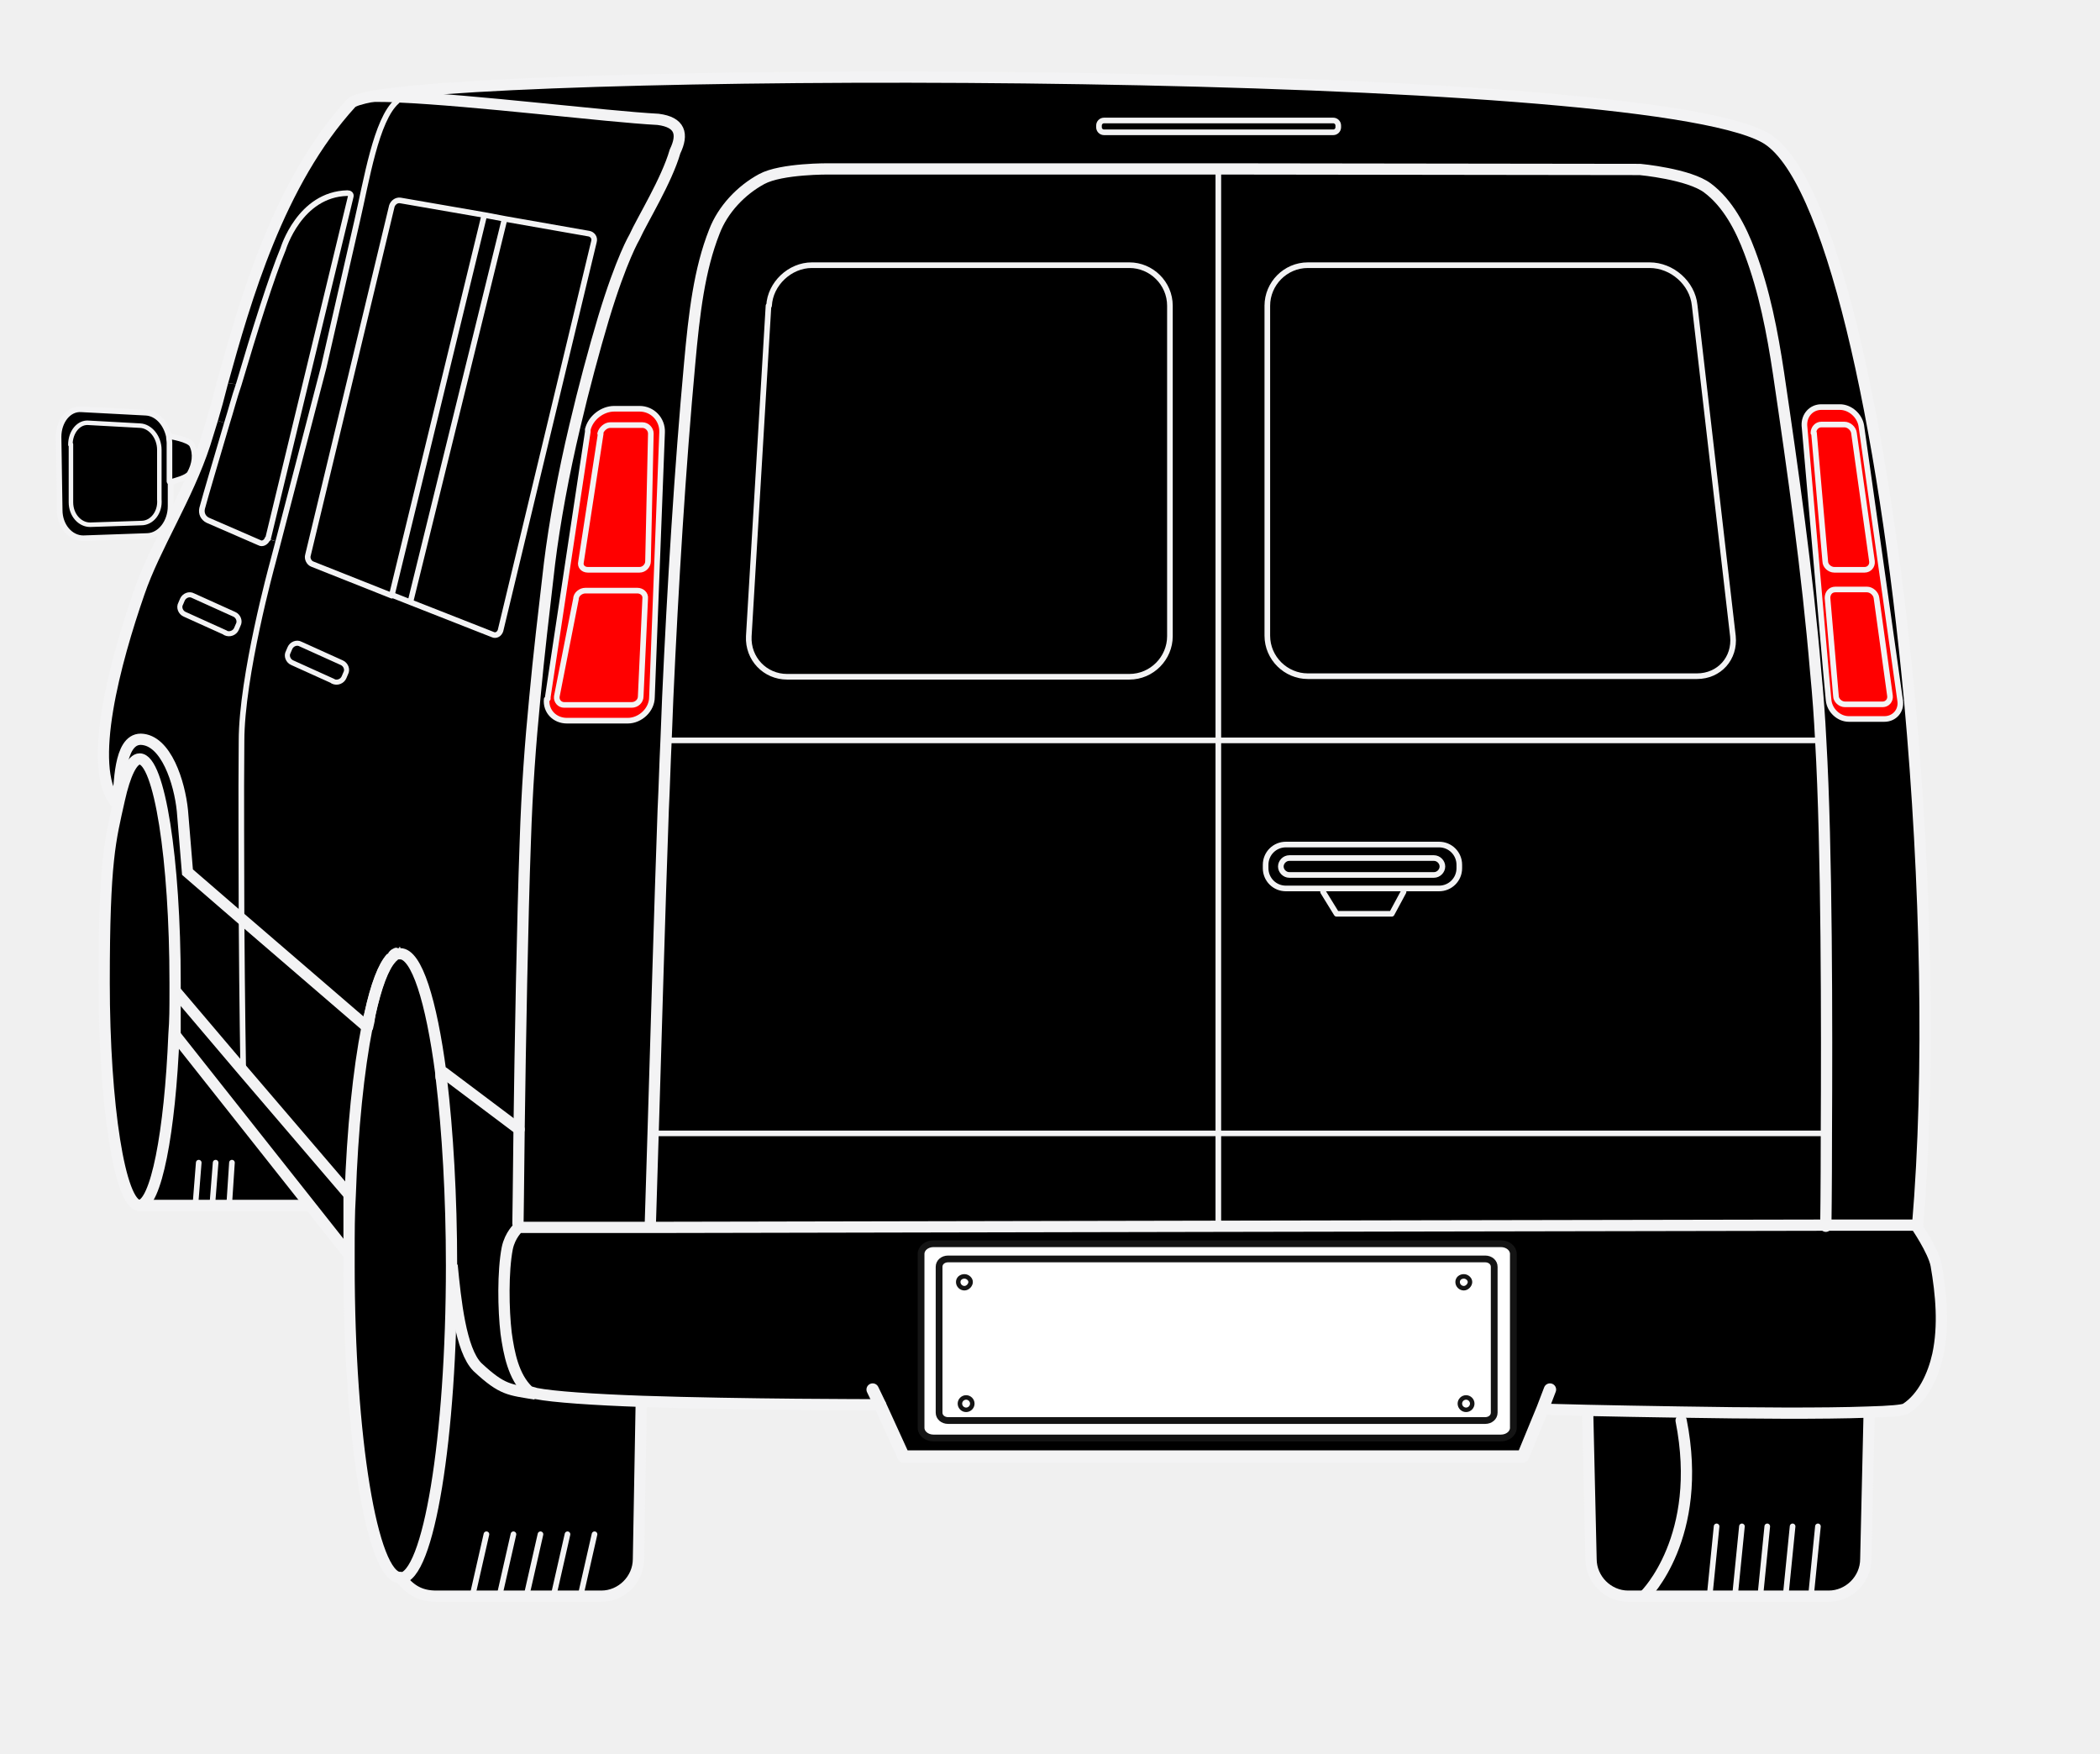
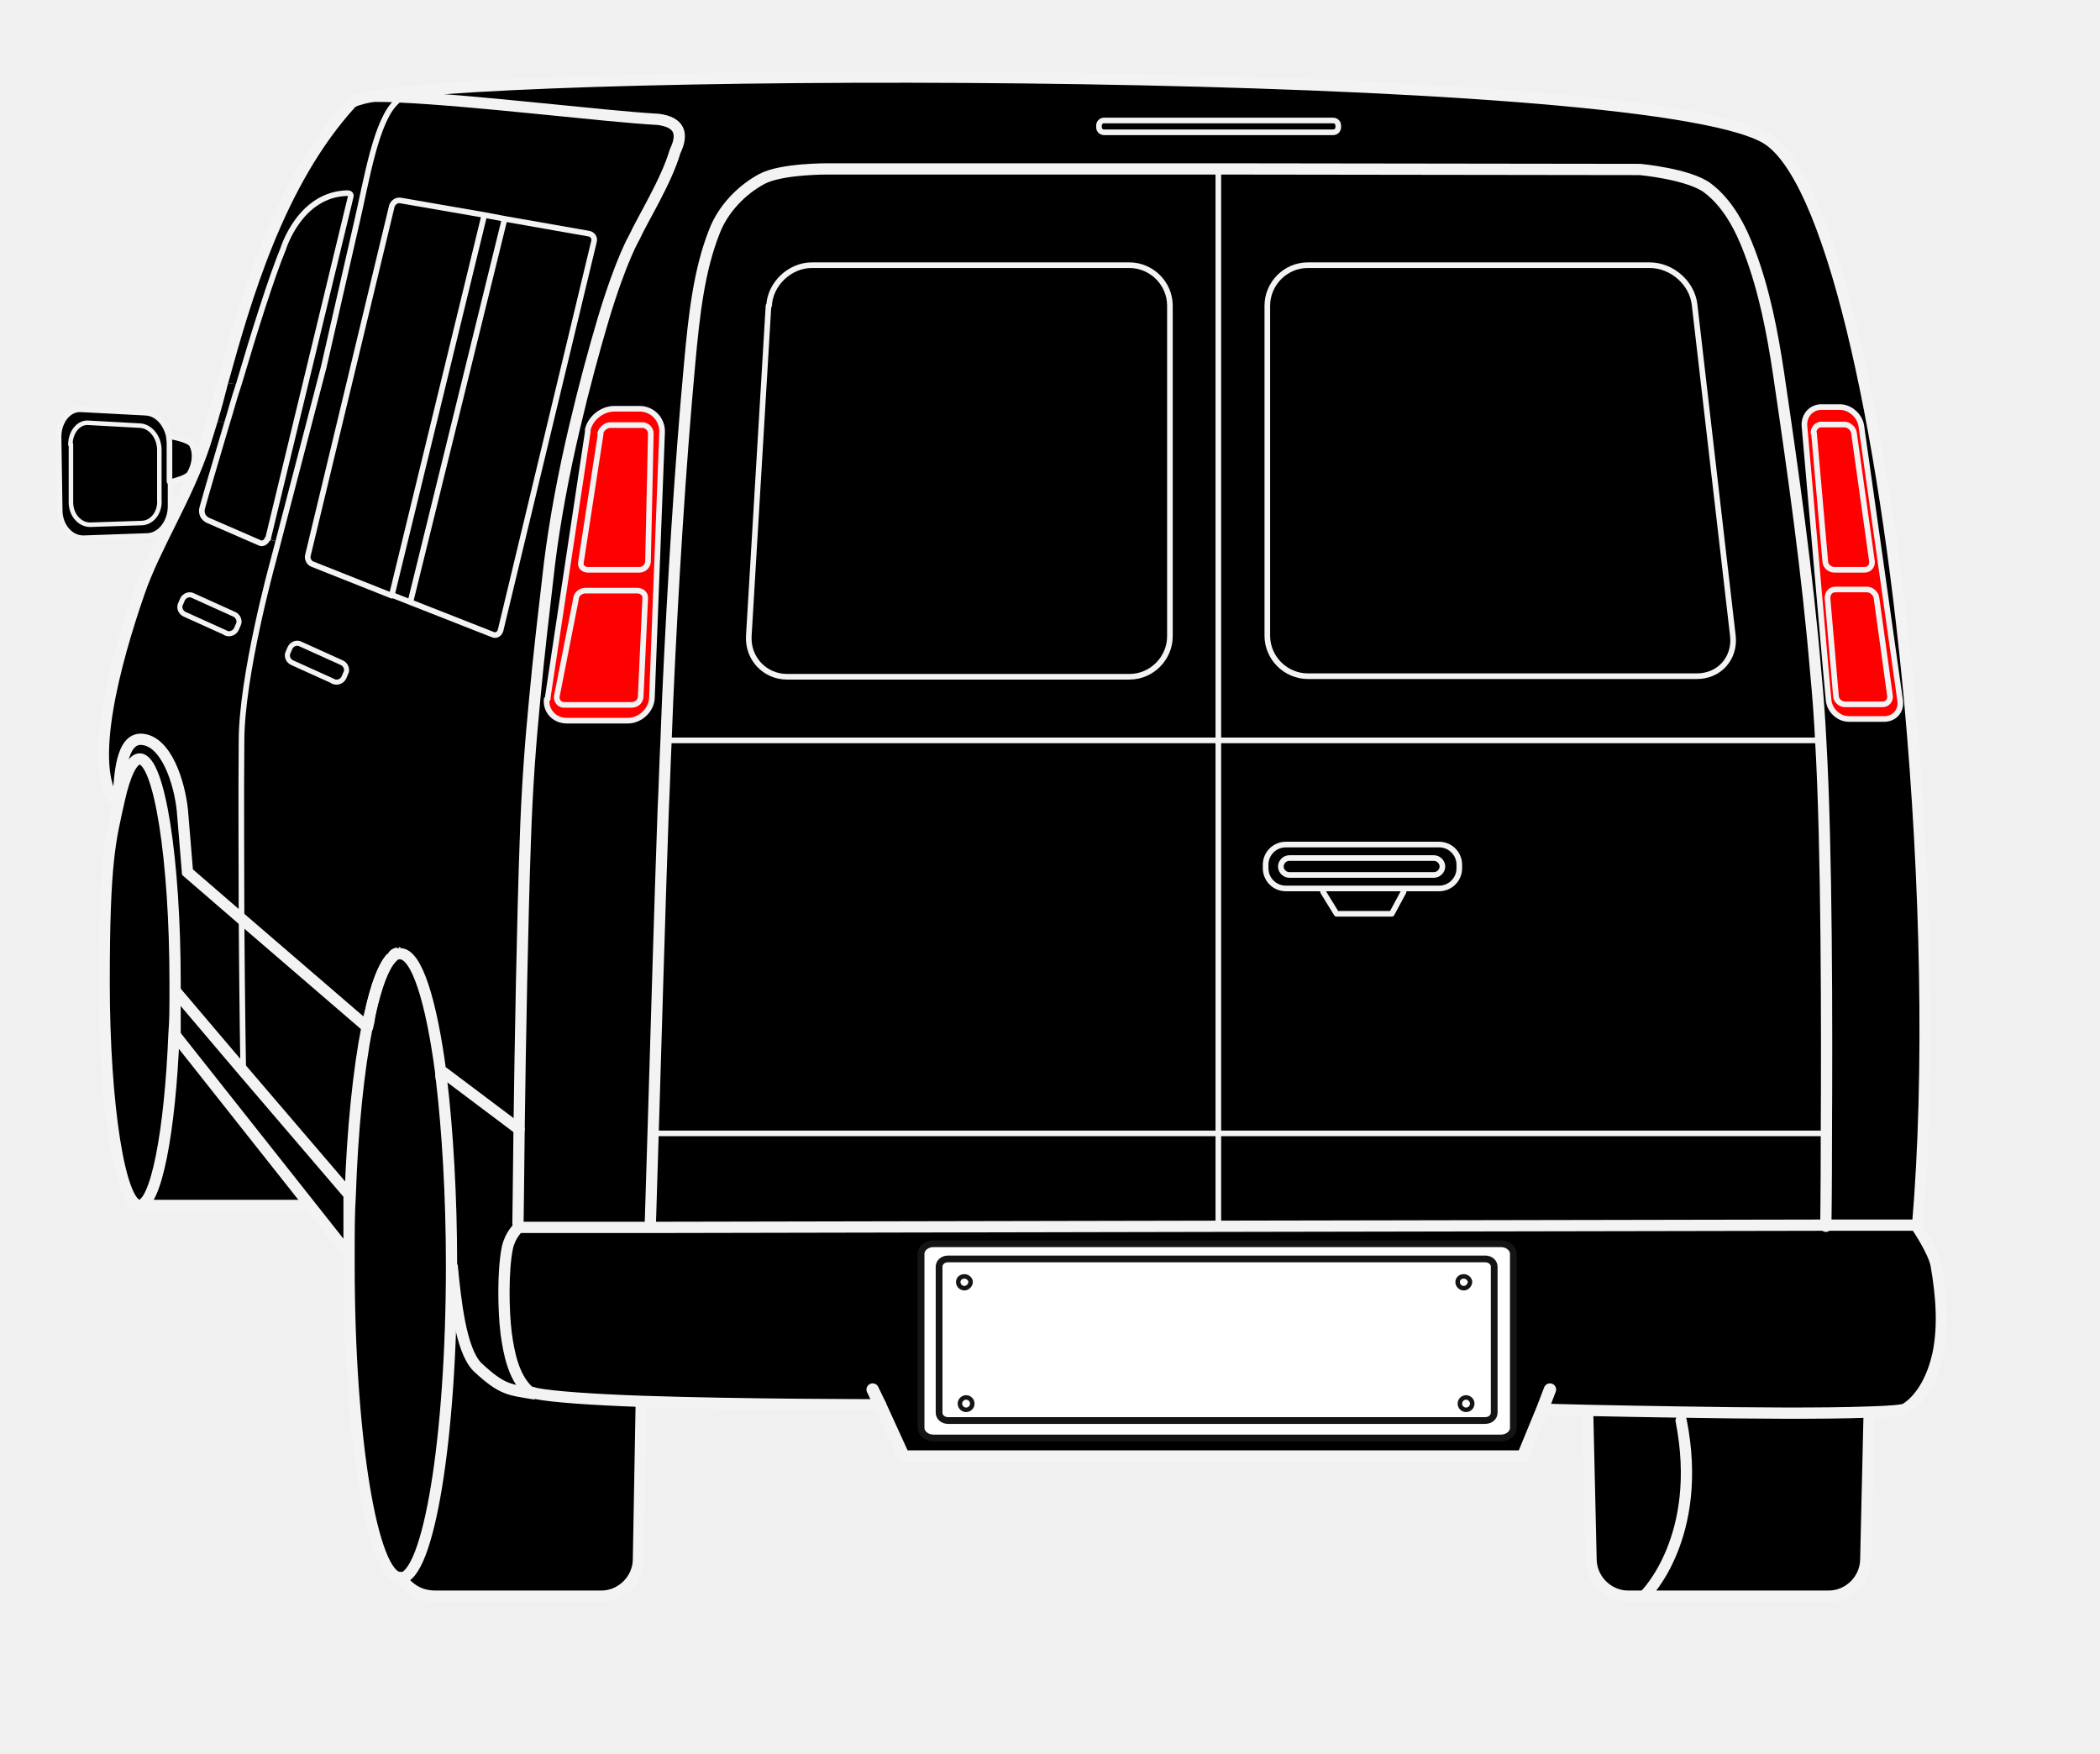
<svg xmlns="http://www.w3.org/2000/svg" id="Layer_1" version="1.1" viewBox="0 0 373 311.5">
  <defs>
    <style>
      .st0 {
        stroke-width: .8px;
      }

      .st0, .st1, .st2, .st3, .st4, .st5, .st6, .st7, .st8 {
        fill: none;
      }

      .st0, .st1, .st2, .st3, .st4, .st6, .st7, .st8 {
        stroke-linecap: round;
        stroke-linejoin: round;
      }

      .st0, .st1, .st5, .st6, .st7, .st8 {
        stroke: #f3f3f4;
      }

      .st1 {
        stroke-width: .9px;
      }

      .st2 {
        stroke-width: 1.2px;
      }

      .st2, .st3, .st4 {
        stroke: #141414;
      }

      .st3 {
        stroke-width: 1.2px;
      }

      .st4 {
        stroke-width: .8px;
      }

      .st9 {
        fill: #fff;
      }

      .st5 {
        stroke-miterlimit: 10;
      }

      .st5, .st7 {
        stroke-width: 2px;
      }

      .st10 {
        fill: red;
      }

      .st6 {
        stroke-width: 2.2px;
      }
    </style>
  </defs>
  <g>
    <path d="M331.9,250.9c-7.9.3-21.4.2-33.3,0-6.4-.1-12.2-.2-16.6-.3-4.6-.1-7.5-.2-7.5-.2l-.5-.2-3.4,8.6h-110l-4.2-9.2c-1.7,0-24.6,0-42.3-.6-8.6-.3-15.9-.8-18.9-1.4-.7-.2-1.2-.3-1.4-.5-2.6-2.5-3.4-6.6-3.9-10.2-.5-4.2-.6-11,.2-15.1.5-2.4,2-3.7,2-3.7h23.4s100.9-.2,100.9-.2l107.7-.2h16.2s3.1,4.5,3.6,7.1c.9,5.2,1.4,10.7.3,15.9-.8,3.6-2.6,7.6-5.7,9.6-.5.3-2.9.5-6.6.6ZM268.7,253.6v-30.9c0-1-1-1.8-2.2-1.8h-100.8c-1.2,0-2.2.8-2.2,1.8v30.9c0,1,1,1.8,2.2,1.8h100.8c1.2,0,2.2-.8,2.2-1.8Z" />
    <path d="M339.1,124.3c2.9,32,3.7,66.1,1.4,93.2h-.2c0,0-16.2.1-16.2.1h0s0-6.6.1-16.4c0-19.2,0-50.8-1-69.8-.2-4.1-.5-8.2-.9-12.3l1.9-.2.5,5.4c.2,1.8,1.8,3.3,3.6,3.3h6.3c1.8,0,3.1-1.5,2.8-3.3h1.7Z" />
    <path d="M339.1,124.3h-1.7c0,.1-6.9-48.7-6.9-48.7-.2-1.8-1.9-3.3-3.8-3.3h-3.3c-1.8,0-3.2,1.5-3,3.3l3.8,43.4-1.9.2c-1.5-17.7-4.1-35.4-6.6-53-1.1-7.3-2.4-14.6-5.1-21.5-1.6-4.2-3.9-8.6-7.5-11.4-3.3-2.5-12-3.3-12-3.3h-74.8c0,0-69.2-.1-69.2-.1,0,0-8.4-.1-12,1.8-3.7,2-6.9,5.4-8.4,9.3-2.6,6.8-3.5,14.6-4.4,23.4-1.7,18.5-3,39.6-3.9,59.5h-2.6c0-.1,1.8-47.1,1.8-47.1,0-2.3-1.7-4.2-4-4.2h-4.5c-2.2,0-4.2,1.6-4.7,3.7l-2.5-.6c1.6-6.8,3.4-13.5,5.1-19.2,3.2-10.6,5.5-14.4,5.5-14.4,1.5-3.1,5.7-10,7.2-15.2,1.5-3.1.9-5.2-3-5.7-9.4-.5-32.6-3.4-46.3-4-1.6,0-3.1-.1-4.4-.1h0c30-5.4,223.8-5.6,247.2,7.2,11.6,6.3,21.2,50.7,25.8,100.1ZM237.7,22.6v-.3c0-.5-.4-.9-.9-.9h-40.7c-.5,0-.9.4-.9.9v.3c0,.5.4.9.9.9h40.7c.5,0,.9-.4.9-.9Z" />
    <path class="st10" d="M337.4,124.5c.3,1.8-1,3.3-2.8,3.3h-6.3c-1.8,0-3.4-1.5-3.6-3.3l-.5-5.4-3.8-43.4c-.1-1.8,1.2-3.3,3-3.3h3.3c1.8,0,3.5,1.5,3.8,3.3l6.9,48.8ZM334.5,125.1c.8,0,1.4-.7,1.3-1.5l-2.4-17.4c-.1-.8-.9-1.5-1.7-1.5h-5.6c-.8,0-1.4.7-1.4,1.5l1.5,17.4c0,.8.8,1.5,1.6,1.5h6.7ZM331.1,101.1c.8,0,1.4-.7,1.3-1.5l-3.2-22.8c-.1-.8-.9-1.5-1.7-1.5h-4.1c-.8,0-1.4.7-1.4,1.5l2,22.8c0,.8.8,1.5,1.6,1.5h5.4Z" />
    <path class="st10" d="M335.8,123.6c.1.8-.5,1.5-1.3,1.5h-6.7c-.8,0-1.6-.7-1.6-1.5l-1.5-17.4c0-.8.5-1.5,1.4-1.5h5.6c.8,0,1.6.7,1.7,1.5l2.4,17.4Z" />
    <path class="st10" d="M332.4,99.6c.1.8-.5,1.5-1.3,1.5h-5.4c-.8,0-1.6-.7-1.6-1.5l-2-22.8c0-.8.6-1.5,1.4-1.5h4.1c.8,0,1.6.7,1.7,1.5l3.2,22.8Z" />
    <path d="M331.9,250.9l-.6,26c0,3.6-3,6.6-6.6,6.6h-32.6v-.2s10.5-10.3,6.4-31v-1.3c12,.2,25.5.3,33.3,0Z" />
    <path d="M323.3,131.5c1.1,19,1.1,50.6,1,69.8h-107.9v-69.8h106.8ZM259.2,154.2v-.6c0-2-1.6-3.6-3.6-3.6h-27.2c-2,0-3.6,1.6-3.6,3.6v.6c0,2,1.6,3.6,3.6,3.6h6.6v.6l2.4,3.9h9.9l2.1-3.9v-.6h6.3c2,0,3.6-1.6,3.6-3.6Z" />
    <path d="M324.2,201.3h0c0,9.8-.1,16.4-.1,16.4h0s-107.7.2-107.7.2v-16.6h107.8Z" />
    <path d="M323.3,131.5h-106.8V30h0c0,0,74.8,0,74.8,0,0,0,8.7.8,12,3.3,3.6,2.7,5.9,7.1,7.5,11.4,2.6,6.9,4,14.2,5.1,21.5,2.6,17.6,5.1,35.2,6.6,53,.4,4.1.7,8.2.9,12.3ZM301.4,120.1c3.9,0,6.8-3.2,6.4-7.1l-6.8-58.8c-.4-3.9-4-7.1-8-7.1h-60.7c-3.9,0-7.2,3.2-7.2,7.2v58.7c0,3.9,3.2,7.2,7.2,7.2h69.1Z" />
    <path d="M307.8,113c.4,3.9-2.4,7.1-6.4,7.1h-69.1c-3.9,0-7.2-3.2-7.2-7.2v-58.7c0-3.9,3.2-7.2,7.2-7.2h60.7c4,0,7.6,3.2,8,7.1l6.8,58.8Z" />
    <path d="M298.6,252.2c4.1,20.8-6.4,31-6.4,31v.2h-3c-3.6,0-6.6-3-6.6-6.6l-.6-26v-.3c4.4.1,10.3.2,16.6.3v1.3Z" />
    <path class="st9" d="M268.7,222.7v30.9c0,1-1,1.8-2.2,1.8h-100.8c-1.2,0-2.2-.8-2.2-1.8v-30.9c0-1,1-1.8,2.2-1.8h100.8c1.2,0,2.2.8,2.2,1.8ZM265.5,250.9v-25.9c0-.8-.7-1.4-1.6-1.4h-95.4c-.9,0-1.6.6-1.6,1.4v25.9c0,.8.7,1.4,1.6,1.4h95.4c.9,0,1.6-.6,1.6-1.4Z" />
    <path class="st9" d="M265.5,225v25.9c0,.8-.7,1.4-1.6,1.4h-95.4c-.9,0-1.6-.6-1.6-1.4v-25.9c0-.8.7-1.4,1.6-1.4h95.4c.9,0,1.6.6,1.6,1.4ZM261.5,249.3c0-.6-.5-1.1-1.1-1.1s-1.1.5-1.1,1.1.5,1.1,1.1,1.1,1.1-.5,1.1-1.1ZM261.1,227.7c0-.6-.5-1-1.1-1s-1.1.5-1.1,1,.5,1.1,1.1,1.1,1.1-.5,1.1-1.1ZM172.7,249.3c0-.6-.5-1.1-1.1-1.1s-1.1.5-1.1,1.1.5,1.1,1.1,1.1,1.1-.5,1.1-1.1ZM172.4,227.7c0-.6-.5-1-1.1-1s-1.1.5-1.1,1,.5,1.1,1.1,1.1,1.1-.5,1.1-1.1Z" />
    <path class="st9" d="M260.4,248.3c.6,0,1.1.5,1.1,1.1s-.5,1.1-1.1,1.1-1.1-.5-1.1-1.1.5-1.1,1.1-1.1Z" />
    <path class="st9" d="M260,226.7c.6,0,1.1.5,1.1,1s-.5,1.1-1.1,1.1-1.1-.5-1.1-1.1.5-1,1.1-1Z" />
    <path d="M259.2,153.6v.6c0,2-1.6,3.6-3.6,3.6h-27.2c-2,0-3.6-1.6-3.6-3.6v-.6c0-2,1.6-3.6,3.6-3.6h27.2c2,0,3.6,1.6,3.6,3.6ZM256.2,153.9c0-.8-.7-1.5-1.5-1.5h-25.7c-.8,0-1.5.7-1.5,1.5s.7,1.5,1.5,1.5h25.7c.8,0,1.5-.7,1.5-1.5Z" />
    <path d="M254.7,152.4c.8,0,1.5.7,1.5,1.5s-.7,1.5-1.5,1.5h-25.7c-.8,0-1.5-.7-1.5-1.5s.7-1.5,1.5-1.5h25.7Z" />
    <polygon points="249.3 157.8 249.3 158.4 247.2 162.3 237.4 162.3 235 158.4 235 157.8 249.3 157.8" />
    <path d="M237.7,22.3v.3c0,.5-.4.9-.9.9h-40.7c-.5,0-.9-.4-.9-.9v-.3c0-.5.4-.9.9-.9h40.7c.5,0,.9.4.9.9Z" />
    <path d="M216.4,217.7v.2l-100.9.2v-.4s.2-6.6.5-16.3h.6s99.9,0,99.9,0v16.4Z" />
    <path d="M216.4,131.5v69.8h-100.5c.5-16.2,1.2-40.9,1.8-57.6.2-4,.3-8.1.5-12.2h.3s97.9,0,97.9,0Z" />
    <path d="M216.4,30v101.4h-98.1c.1-2.5.2-5.1.3-7.6.9-19.9,2.2-41,3.9-59.5.8-8.8,1.7-16.6,4.4-23.4,1.5-3.9,4.7-7.3,8.4-9.3,3.5-1.9,12-1.8,12-1.8h69.2ZM207.7,112.9v-58.7c0-3.9-3.2-7.2-7.2-7.2h-56.4c-3.9,0-7.4,3.2-7.6,7.2l-3.5,58.7c-.2,3.9,2.8,7.2,6.8,7.2h60.8c3.9,0,7.2-3.2,7.2-7.2Z" />
    <path d="M207.7,54.3v58.7c0,3.9-3.2,7.2-7.2,7.2h-60.8c-3.9,0-7-3.2-6.8-7.2l3.5-58.7c.2-3.9,3.7-7.2,7.6-7.2h56.4c3.9,0,7.2,3.2,7.2,7.2Z" />
    <path class="st9" d="M171.6,248.3c.6,0,1.1.5,1.1,1.1s-.5,1.1-1.1,1.1-1.1-.5-1.1-1.1.5-1.1,1.1-1.1Z" />
    <path class="st9" d="M171.3,226.7c.6,0,1.1.5,1.1,1s-.5,1.1-1.1,1.1-1.1-.5-1.1-1.1.5-1,1.1-1Z" />
    <path d="M86,38.3l-15-2.6c-.7-.1-1.3.3-1.5,1l-14.9,62c-.2.6.2,1.4.8,1.6l14.1,5.6,3.3,1.3,14.5,5.7c.6.2,1.2,0,1.4-.7l16.6-69.1c.1-.6-.3-1.3-.9-1.4l-14.8-2.6-3.7-.7ZM116.9,21.1c3.9.5,4.5,2.6,3,5.7-1.5,5.2-5.8,12.1-7.2,15.2,0,0-2.3,3.8-5.5,14.4-1.7,5.7-3.5,12.4-5.1,19.2-2,8.4-3.6,17.1-4.5,24.4-1,8.6-1.9,16.2-2.6,23.8-.8,8.2-1.4,16.3-1.7,25.6-.5,13.8-.9,35.9-1.1,51.1l-13.3-10h-.4s0,0,0,0c-1.7-12.9-4.3-21.2-7.2-21.2s-.2,0-.2,0c-.1,0-.2,0-.4,0,0,0-.1,0-.2.1,0,0-.1,0-.2.1,0,0-.1,0-.2.2,0,0-.1,0-.2.2,0,0-.1.1-.2.2-1.4,1.5-2.7,5-3.8,10,0,.2-.1.5-.2.7-.1.5-.2,1-.3,1.5l-22.3-19.2c0-9.9-.1-21.2,0-31.6,0-11.5,5.5-31.5,5.5-31.5l1-3.8,8.1-31.1,5.9-25.8c1.7-7.3,3.4-18.2,7.1-21.4v-.3c.1,0,.1-.4.1-.4,13.8.6,36.9,3.5,46.3,4ZM61.4,119.6c.3-.7,0-1.6-.7-1.9l-7.3-3.3c-.7-.3-1.6,0-1.9.7l-.3.7c-.3.7,0,1.6.7,1.9l7.3,3.3c.7.3,1.6,0,2-.7l.3-.7Z" />
    <path d="M92.1,200.5c.2-15.2.5-37.3,1.1-51.1.4-9.3,1-17.4,1.7-25.6l2.4.2c-.2,2.1,1.4,3.8,3.6,3.8h10.8c2.3,0,4.3-1.9,4.3-4.2h2.6c-.1,2.7-.2,5.2-.3,7.8-.2,4.2-.3,8.3-.5,12.2-.6,16.7-1.4,41.4-1.8,57.6-.3,9.7-.5,16.3-.5,16.3v.4h-23.4s-.2-.8-.2-.8c0,0,0-6.9.2-16.7Z" />
    <path class="st10" d="M113.8,72.5c2.3,0,4.1,1.9,4,4.2l-1.8,47c0,2.3-2.1,4.2-4.3,4.2h-10.8c-2.2,0-3.8-1.7-3.6-3.8,0,0,0-.2,0-.3l7.1-47.1c0-.1,0-.3,0-.4.5-2.1,2.6-3.7,4.7-3.7h4.5ZM115.5,77c0-.8-.6-1.5-1.5-1.5h-5.7c-.8,0-1.6.7-1.8,1.5l-3.5,22.8c-.2.8.4,1.5,1.2,1.5h9.2c.8,0,1.5-.7,1.5-1.5l.5-22.7ZM114.6,106.3c0-.8-.6-1.5-1.4-1.5h-9.2c-.8,0-1.6.7-1.7,1.6l-3.4,17.3c0,.8.5,1.5,1.3,1.5h12c.8,0,1.5-.7,1.6-1.5l.8-17.4Z" />
    <path class="st10" d="M114.1,75.5c.8,0,1.5.7,1.5,1.5l-.5,22.7c0,.8-.7,1.5-1.5,1.5h-9.2c-.8,0-1.4-.6-1.2-1.4l3.5-22.8c.2-.8,1-1.5,1.8-1.5h5.7Z" />
    <path class="st10" d="M113.2,104.9c.8,0,1.5.7,1.4,1.5l-.8,17.4c0,.8-.7,1.5-1.6,1.5h-12c-.8,0-1.4-.7-1.3-1.5l3.4-17.3c0-.8.8-1.5,1.7-1.5h9.2Z" />
    <path d="M83.9,283.5h-6.4c-3,0-4.8-1.2-6.4-3.3,5,0,9.1-24.9,9.1-55.5.6,6.1,1.5,15.1,4.5,18.1,4.5,4.2,5.8,4,10.3,4.8h0c3,.6,10.3,1,18.9,1.3h0c0,0-.5,28-.5,28,0,3.6-3,6.6-6.6,6.6h-22.9Z" />
    <path d="M104.5,41.6c.6.1,1.1.7.9,1.4l-16.6,69.1c-.2.6-.8,1-1.4.7l-14.5-5.7h0c0-.1,16.7-68.1,16.7-68.1l14.8,2.6Z" />
    <path d="M104.5,76.3c0,.1,0,.3,0,.4l-7.1,47.1c0,.1,0,.2,0,.3l-2.4-.2c.7-7.6,1.6-15.2,2.6-23.8.9-7.3,2.5-15.9,4.5-24.4l2.5.6Z" />
    <path d="M95.1,247.5h0c-4.6-.7-5.8-.5-10.3-4.7-3-3-3.9-12-4.5-18.1,0-12.5-.7-23.9-1.8-33.2,0-.3,0-.6-.1-.9h.4c0,0,13.3,10,13.3,10-.1,9.8-.2,16.7-.2,16.7l.2.8s-1.6,1.3-2,3.7c-.8,4.1-.8,10.9-.2,15.1.5,3.6,1.3,7.7,3.9,10.2.2.2.7.3,1.4.5Z" />
    <polygon points="89.6 39 72.9 106.9 72.9 107.1 69.6 105.8 69.6 105.7 86 38.3 89.6 39" />
    <path d="M86,38.3l-16.3,67.4h0c0,0-14.1-5.5-14.1-5.5-.6-.2-1-1-.8-1.6l14.9-62c.2-.6.8-1.1,1.5-1l15,2.6Z" />
    <path d="M78.4,191.5c1.1,9.3,1.8,20.8,1.8,33.2,0,30.7-4.1,55.5-9.1,55.5s-9.1-24.9-9.1-55.5,0-1.5,0-2.2c0-3.5,0-6.9.2-10.1.4-11.9,1.5-22.4,3-30h0c0-.5.2-1,.3-1.5,0-.2.1-.5.2-.7,1.1-5.1,2.5-8.5,3.8-10,0,0,.1-.2.2-.2,0,0,.1-.1.2-.2,0,0,.1-.1.2-.2,0,0,.1,0,.2-.1,0,0,.1,0,.2-.1.1,0,.2,0,.4,0,0,0,.2,0,.2,0,2.9,0,5.5,8.3,7.2,21.2,0,.3,0,.7.1,1.1Z" />
    <path d="M70.5,17.2v.4s-.1.3-.1.3c-3.7,3.2-5.4,14.1-7.1,21.4l-5.9,25.8-8.1,31.1-1.8-.5,14.7-60.8c0-.4-.2-.6-.6-.6-8.5.2-11.4,9.9-11.4,9.9-2,4.9-5.1,14.7-7.9,24.1l-2.8-.4c4.1-14.8,10-35.6,22.9-49.7.4-.4,1.7-.8,3.8-1.2h0c1.3,0,2.8.1,4.4.2Z" />
    <path d="M42.9,163.1l22.3,19.2c-1.5,7.6-2.6,18.1-3,30h-.2l-18.9-22.3h0s-.2-11.8-.3-27Z" />
    <path d="M61.6,34.3c.4,0,.7.2.6.6l-14.7,60.8c-.2.6-.9,1-1.4.7l-9.2-4c-.8-.4-1.2-1.2-1-2.1.7-2.6,2.4-8.3,4.4-15.1.7-2.2,1.3-4.6,2.1-6.9,2.8-9.5,5.9-19.3,7.9-24.1,0,0,2.9-9.7,11.4-9.9Z" />
    <path d="M62.1,212.3h.2c-.1,3.3-.2,6.7-.2,10.1h-.3l-6.8-8.6-23.9-30.2h0c0-2.4.2-4.9.2-7.5h.2l11.9,13.9,18.9,22.3Z" />
    <path d="M60.7,117.7c.7.3,1.1,1.2.7,1.9l-.3.7c-.3.7-1.2,1.1-2,.7l-7.3-3.3c-.7-.3-1.1-1.2-.7-1.9l.3-.7c.3-.7,1.2-1.1,1.9-.7l7.3,3.3Z" />
    <path d="M34.7,214.1h-9.9c3,0,5.5-13,6.2-30.4h0l23.9,30.2-.2.2h-17s-3,0-3,0Z" />
    <path d="M49.3,96.1l-1,3.8s-5.4,20-5.5,31.5c0,10.4,0,21.8,0,31.6l-9.6-8.3-.9-10.9c-.5-5-2.9-12.6-7.4-12.7-4,0-3.7,8.6-4.1,10.8,0,.4-.2.6-.4.4-5.1-6.4,0-25.1,4.2-37.2,2.8-8.2,8.6-17,11.7-26.5.4-1.3.8-2.6,1.3-4.2l2.6.8c-2,6.7-3.6,12.5-4.4,15.1-.2.8.2,1.7,1,2.1l9.2,4c.6.3,1.3,0,1.4-.7l1.8.5ZM42.4,111c.3-.7,0-1.6-.7-1.9l-7.3-3.3c-.7-.3-1.6,0-1.9.7l-.3.7c-.3.7,0,1.6.7,1.9l7.3,3.3c.7.3,1.6,0,2-.7l.3-.7Z" />
    <path d="M43.2,190.1h0s-11.9-13.9-11.9-13.9h-.2c0-.6,0-1.1,0-1.7,0-21.9-2.8-39.7-6.3-39.7s-2.6,2.7-3.6,7.2h-.2c.4-2.2.1-10.9,4.1-10.8,4.4,0,6.9,7.7,7.4,12.7l.9,10.9,9.6,8.3c.1,15.2.3,26.9.3,26.9Z" />
    <path d="M41.7,109c.7.3,1.1,1.2.7,1.9l-.3.7c-.3.7-1.2,1.1-2,.7l-7.3-3.3c-.7-.3-1.1-1.2-.7-1.9l.3-.7c.3-.7,1.2-1.1,1.9-.7l7.3,3.3Z" />
    <path d="M39.5,67.9l2.8.4c-.7,2.4-1.4,4.7-2.1,6.9l-2.6-.8c.6-2,1.2-4.2,1.8-6.6Z" />
    <path d="M34,79c.8,1.6.5,3.5-.4,5.1-.5.8-2.7,1.3-3.3,1.5v-6.8c-.1-.4-.1-.8-.2-1.2h0s3.3.4,3.9,1.5Z" />
    <path d="M31.1,174.4c0,.6,0,1.1,0,1.7,0,2.6,0,5.1-.2,7.5-.7,17.4-3.2,30.4-6.2,30.4s-6.3-17.8-6.3-39.6,1.1-25.3,2.7-32.5c1-4.5,2.3-7.2,3.6-7.2,3.5,0,6.3,17.8,6.3,39.7Z" />
    <path d="M30.3,85.6v4.3c0,2.8-1.8,5.2-4.1,5.3l-11.4.4c-2.3,0-4.2-2.2-4.2-5l-.2-13c0-2.8,1.8-5.1,4.1-4.9l11.4.6c2,.1,3.6,1.9,4.1,4.2,0,.4.1.8.1,1.2v6.8ZM25.1,92.9c1.8,0,3.3-2,3.3-4.2v-8.8c-.2-2.3-1.7-4.2-3.5-4.3l-9.1-.5c-1.8-.1-3.3,1.7-3.3,3.9v10.3c.2,2.3,1.7,4.1,3.5,4l9.1-.3Z" />
    <path d="M28.4,88.7c0,2.3-1.4,4.2-3.3,4.2l-9.1.3c-1.8,0-3.4-1.7-3.4-4v-10.3c-.2-2.3,1.3-4.1,3.1-3.9l9.1.5c1.8.1,3.4,2,3.4,4.3v8.8Z" />
  </g>
  <g>
    <path class="st5" d="M65.2,182.4l-22.3-19.2-9.6-8.3-.9-10.9c-.5-5-2.9-12.6-7.4-12.7-4,0-3.7,8.6-4.1,10.8,0,.4-.2.6-.4.4-5.1-6.4,0-25.1,4.2-37.2,2.8-8.2,8.6-17,11.7-26.5.4-1.3.8-2.6,1.3-4.2.6-2,1.2-4.2,1.8-6.6,4.1-14.8,10-35.6,22.9-49.7.4-.4,1.7-.8,3.8-1.2,30-5.3,223.8-5.5,247.2,7.3,11.6,6.3,21.2,50.7,25.8,100.1,2.9,32,3.7,66.1,1.4,93.2" />
    <path class="st7" d="M65.6,180.8c0,.5-.2,1-.3,1.6h0" />
    <path class="st5" d="M69.5,170.1c-1.4,1.5-2.7,4.9-3.8,10,0,.2,0,.5-.2.7" />
    <path class="st5" d="M70.5,169.3c0,0-.1,0-.2.1,0,0-.1,0-.2.1,0,0-.1,0-.2.2,0,0-.1.1-.2.2" />
    <path class="st5" d="M71.1,169.2c0,0-.2,0-.2,0" />
    <path class="st7" d="M78.4,191.5c0-.4,0-.7-.1-1.1" />
    <path class="st5" d="M95.1,247.6c-4.6-.8-5.8-.6-10.3-4.8-3-3-3.9-12-4.5-18.1" />
    <path class="st7" d="M115.5,217.7s.2-6.6.5-16.3c.5-16.2,1.2-40.9,1.8-57.6.2-4,.3-8.1.5-12.2.1-2.5.2-5.1.3-7.6.9-19.9,2.2-41,3.9-59.5.8-8.8,1.7-16.6,4.4-23.4,1.5-3.9,4.7-7.3,8.4-9.3,3.5-1.9,12-1.8,12-1.8h69.2c0,0,74.8.1,74.8.1,0,0,8.7.8,12,3.3,3.6,2.7,5.9,7.1,7.5,11.4,2.6,6.9,4,14.2,5.1,21.5,2.6,17.6,5.1,35.2,6.6,53,.4,4.1.7,8.2.9,12.3,1.1,19,1.1,50.6,1,69.8,0,9.8-.1,16.4-.1,16.4" />
    <polyline class="st8" points="216.4 30 216.4 131.5 216.4 201.3 216.4 217.7" />
    <polyline class="st8" points="118.6 131.5 216.4 131.5 323.3 131.5" />
    <polyline class="st8" points="116.5 201.3 216.4 201.3 324.2 201.3" />
    <path class="st8" d="M136.6,54.3c.2-3.9,3.7-7.2,7.6-7.2h56.4c3.9,0,7.2,3.2,7.2,7.2v58.7c0,3.9-3.2,7.2-7.2,7.2h-60.8c-3.9,0-7-3.2-6.8-7.2l3.5-58.7Z" />
    <path class="st8" d="M225.1,54.3c0-3.9,3.2-7.2,7.2-7.2h60.7c4,0,7.6,3.2,8,7.1l6.8,58.8c.4,3.9-2.4,7.1-6.4,7.1h-69.1c-3.9,0-7.2-3.2-7.2-7.2v-58.7Z" />
    <path class="st8" d="M97.3,124.1c0,0,0-.2,0-.3l7.1-47.1c0-.1,0-.3,0-.4.5-2.1,2.6-3.7,4.7-3.7h4.5c2.3,0,4.1,1.9,4,4.2l-1.8,47c0,2.3-2.1,4.2-4.3,4.2h-10.8c-2.2,0-3.8-1.7-3.6-3.8Z" />
    <path class="st8" d="M324.3,119l-3.8-43.4c-.1-1.8,1.2-3.3,3-3.3h3.3c1.8,0,3.5,1.5,3.8,3.3l6.9,48.8c.3,1.8-1,3.3-2.8,3.3h-6.3c-1.8,0-3.4-1.5-3.6-3.3l-.5-5.4Z" />
    <path class="st7" d="M156.4,249.5h0c-1.7,0-24.6,0-42.3-.6-8.6-.3-15.9-.8-18.9-1.4-.7-.2-1.2-.3-1.4-.5-2.6-2.5-3.4-6.6-3.9-10.2-.5-4.2-.6-11,.2-15.1.5-2.4,2-3.7,2-3.7h23.4s100.9-.2,100.9-.2l107.7-.2h16.2s3.1,4.5,3.6,7.1c.9,5.2,1.4,10.7.3,15.9-.8,3.6-2.6,7.6-5.7,9.6-.5.3-2.9.5-6.6.6-7.9.3-21.4.2-33.3,0-6.4-.1-12.2-.2-16.6-.3-4.6-.1-7.5-.2-7.5-.2" />
    <polyline class="st6" points="155 246.8 156.3 249.5 160.5 258.7 270.5 258.7 274 250.2 275.3 246.8" />
    <path class="st3" d="M163.6,253.6v-30.9c0-1,1-1.8,2.2-1.8h100.8c1.2,0,2.2.8,2.2,1.8v30.9c0,1-1,1.8-2.2,1.8h-100.8c-1.2,0-2.2-.8-2.2-1.8Z" />
    <path class="st7" d="M66.2,17.1c1.3,0,2.8,0,4.4.1,13.8.6,36.9,3.5,46.3,4,3.9.5,4.5,2.6,3,5.7-1.5,5.2-5.8,12.1-7.2,15.2,0,0-2.3,3.8-5.5,14.4-1.7,5.7-3.5,12.4-5.1,19.2-2,8.4-3.6,17.1-4.5,24.4-1,8.6-1.9,16.2-2.6,23.8-.8,8.2-1.4,16.3-1.7,25.6-.5,13.8-.9,35.9-1.1,51.1-.1,9.8-.2,16.7-.2,16.7" />
    <path class="st8" d="M69.6,105.8l-14.1-5.6c-.6-.2-1-1-.8-1.6l14.9-62c.2-.6.8-1.1,1.5-1l15,2.6,3.7.7,14.8,2.6c.6.1,1.1.7.9,1.4l-16.6,69.1c-.2.6-.8,1-1.4.7l-14.5-5.7-3.3-1.3Z" />
    <polyline class="st8" points="89.6 39 89.6 39 72.9 106.9" />
    <path class="st8" d="M30.3,85.6v4.3c0,2.8-1.8,5.2-4.1,5.3l-11.4.4c-2.3,0-4.2-2.2-4.2-5l-.2-13c0-2.8,1.8-5.1,4.1-4.9l11.4.6c2,.1,3.6,1.9,4.1,4.2,0,.4.1.8.1,1.2v6.8Z" />
    <path class="st0" d="M12.5,79c0-2.3,1.5-4.1,3.3-3.9l9.1.5c1.8.1,3.4,2,3.4,4.3v8.8c.2,2.3-1.3,4.2-3.2,4.2l-9.1.3c-1.8,0-3.4-1.7-3.4-4v-10.3Z" />
    <polyline class="st7" points="31 183.7 54.9 213.9 61.7 222.5" />
    <path class="st7" d="M24.8,214.1c-3.5,0-6.3-17.8-6.3-39.6s1.1-25.3,2.7-32.5c1-4.5,2.3-7.2,3.6-7.2,3.5,0,6.3,17.8,6.3,39.7s0,1.1,0,1.7c0,2.6,0,5.1-.2,7.5-.7,17.4-3.2,30.4-6.2,30.4Z" />
    <polyline class="st7" points="24.8 214.1 34.7 214.1 37.7 214.1 40.7 214.1 54.7 214.1" />
    <path class="st7" d="M71.1,280.2c-5,0-9.1-24.9-9.1-55.5s0-1.5,0-2.2c0-3.5,0-6.9.2-10.1.4-11.9,1.5-22.4,3-30,.1-.5.2-1,.3-1.5,0-.2.1-.5.2-.7,1.1-5,2.4-8.5,3.8-10,0,0,.1-.2.2-.2,0,0,.1-.1.2-.2,0,0,.1-.1.2-.2,0,0,.1,0,.2-.1,0,0,.1,0,.2-.1.1,0,.2,0,.4,0,0,0,.2,0,.2,0,2.9,0,5.5,8.3,7.2,21.2,0,0,0,0,0,.1,0,.3,0,.6.1.9,1.1,9.3,1.8,20.8,1.8,33.2,0,30.7-4.1,55.5-9.1,55.5Z" />
    <path class="st7" d="M71.1,280.2c1.7,2.1,3.4,3.3,6.4,3.3h29.3c3.6,0,6.6-3,6.6-6.6l.5-27.9" />
    <path class="st7" d="M282,250.9l.6,26c0,3.6,3,6.6,6.6,6.6h35.6c3.6,0,6.6-3,6.6-6.6l.6-26h0" />
    <polyline class="st8" points="86 38.3 86 38.3 69.6 105.7" />
    <path class="st8" d="M43.2,190.1s-.2-11.8-.3-26.9c0-9.9-.1-21.2,0-31.6,0-11.5,5.5-31.5,5.5-31.5l1-3.8,8.1-31.1,5.9-25.8c1.7-7.3,3.4-18.2,7.1-21.4v-.3" />
    <polyline class="st7" points="31.3 176.2 43.1 190.1 62.1 212.3" />
    <path class="st8" d="M30.2,77.5s3.3.5,3.9,1.5c.8,1.6.5,3.5-.4,5.1-.5.8-2.7,1.3-3.3,1.5-.1,0-.2,0-.2,0" />
    <path class="st2" d="M166.8,250.9v-25.9c0-.8.7-1.4,1.6-1.4h95.4c.9,0,1.6.6,1.6,1.4v25.9c0,.8-.7,1.4-1.6,1.4h-95.4c-.9,0-1.6-.6-1.6-1.4Z" />
    <path class="st8" d="M235,157.8h-6.6c-2,0-3.6-1.6-3.6-3.6v-.6c0-2,1.6-3.6,3.6-3.6h27.2c2,0,3.6,1.6,3.6,3.6v.6c0,2-1.6,3.6-3.6,3.6h-20.7Z" />
    <path class="st8" d="M227.5,153.9c0-.8.7-1.5,1.5-1.5h25.7c.8,0,1.5.7,1.5,1.5s-.7,1.5-1.5,1.5h-25.7c-.8,0-1.5-.7-1.5-1.5Z" />
    <polyline class="st8" points="235 158.4 237.4 162.3 247.2 162.3 249.3 158.4" />
    <path class="st8" d="M195.2,22.6v-.3c0-.5.4-.9.9-.9h40.7c.5,0,.9.4.9.9v.3c0,.5-.4.9-.9.9h-40.7c-.5,0-.9-.4-.9-.9Z" />
-     <polyline class="st8" points="86.4 272.5 83.9 283.5 83.9 283.9" />
-     <polyline class="st8" points="91.2 272.5 88.7 283.5 88.7 283.9" />
-     <polyline class="st8" points="96 272.5 93.5 283.5 93.4 283.9" />
-     <polyline class="st8" points="100.8 272.5 98.3 283.5 98.2 283.9" />
-     <polyline class="st8" points="105.6 272.5 103.1 283.5 103 283.9" />
-     <line class="st8" x1="304.9" y1="271.1" x2="303.7" y2="283.1" />
-     <line class="st8" x1="309.4" y1="271.1" x2="308.2" y2="283.1" />
-     <line class="st8" x1="313.9" y1="271.1" x2="312.7" y2="283.1" />
-     <line class="st8" x1="318.4" y1="271.1" x2="317.2" y2="283.1" />
-     <line class="st8" x1="322.9" y1="271.1" x2="321.7" y2="283.1" />
-     <polyline class="st8" points="35.3 206.5 34.7 214.1 34.7 214.3" />
-     <polyline class="st8" points="38.3 206.5 37.7 214.1 37.7 214.3" />
-     <polyline class="st8" points="41.2 206.5 40.7 214.1 40.6 214.3" />
    <polyline class="st7" points="78.8 190.5 92.1 200.5 92.2 200.6" />
    <path class="st8" d="M106.6,77c.2-.8,1-1.5,1.8-1.5h5.7c.8,0,1.5.7,1.5,1.5l-.5,22.7c0,.8-.7,1.5-1.5,1.5h-9.2c-.8,0-1.4-.6-1.2-1.4l3.5-22.8Z" />
    <path class="st8" d="M102.3,106.4c0-.8.8-1.5,1.7-1.5h9.2c.8,0,1.5.6,1.4,1.4l-.8,17.4c0,.8-.7,1.5-1.6,1.5h-12c-.8,0-1.4-.7-1.3-1.5l3.4-17.3Z" />
    <path class="st8" d="M322.1,76.9c0-.8.6-1.5,1.4-1.5h4.1c.8,0,1.6.7,1.7,1.5l3.2,22.8c.1.8-.5,1.5-1.3,1.5h-5.4c-.8,0-1.6-.7-1.6-1.5l-2-22.8Z" />
    <path class="st8" d="M324.6,106.2c0-.8.5-1.5,1.4-1.5h5.6c.8,0,1.6.7,1.7,1.5l2.4,17.4c.1.8-.5,1.5-1.3,1.5h-6.7c-.8,0-1.6-.7-1.6-1.5l-1.5-17.4Z" />
    <path class="st7" d="M292.2,283.3s10.5-10.3,6.4-31" />
    <path class="st8" d="M47.5,95.7c-.2.6-.9,1-1.4.7l-9.2-4c-.8-.4-1.2-1.2-1-2.1.7-2.6,2.4-8.3,4.4-15.1.7-2.2,1.3-4.6,2.1-6.9,2.8-9.5,5.9-19.3,7.9-24.1,0,0,2.9-9.7,11.4-9.9.4,0,.7.2.6.6l-14.7,60.8Z" />
    <path class="st4" d="M171.3,228.8c-.6,0-1.1-.5-1.1-1.1s.5-1,1.1-1,1.1.5,1.1,1-.5,1.1-1.1,1.1Z" />
    <path class="st4" d="M171.6,250.4c-.6,0-1.1-.5-1.1-1.1s.5-1.1,1.1-1.1,1.1.5,1.1,1.1-.5,1.1-1.1,1.1Z" />
    <path class="st4" d="M260,228.8c-.6,0-1.1-.5-1.1-1.1s.5-1,1.1-1,1.1.5,1.1,1-.5,1.1-1.1,1.1Z" />
    <path class="st4" d="M260.4,250.4c-.6,0-1.1-.5-1.1-1.1s.5-1.1,1.1-1.1,1.1.5,1.1,1.1-.5,1.1-1.1,1.1Z" />
    <path class="st1" d="M40.1,112.4l-7.3-3.3c-.7-.3-1.1-1.2-.7-1.9l.3-.7c.3-.7,1.2-1.1,1.9-.7l7.3,3.3c.7.3,1.1,1.2.7,1.9l-.3.7c-.3.7-1.2,1.1-2,.7Z" />
    <path class="st1" d="M59.2,121l-7.3-3.3c-.7-.3-1.1-1.2-.7-1.9l.3-.7c.3-.7,1.2-1.1,1.9-.7l7.3,3.3c.7.3,1.1,1.2.7,1.9l-.3.7c-.3.7-1.2,1.1-2,.7Z" />
  </g>
</svg>
